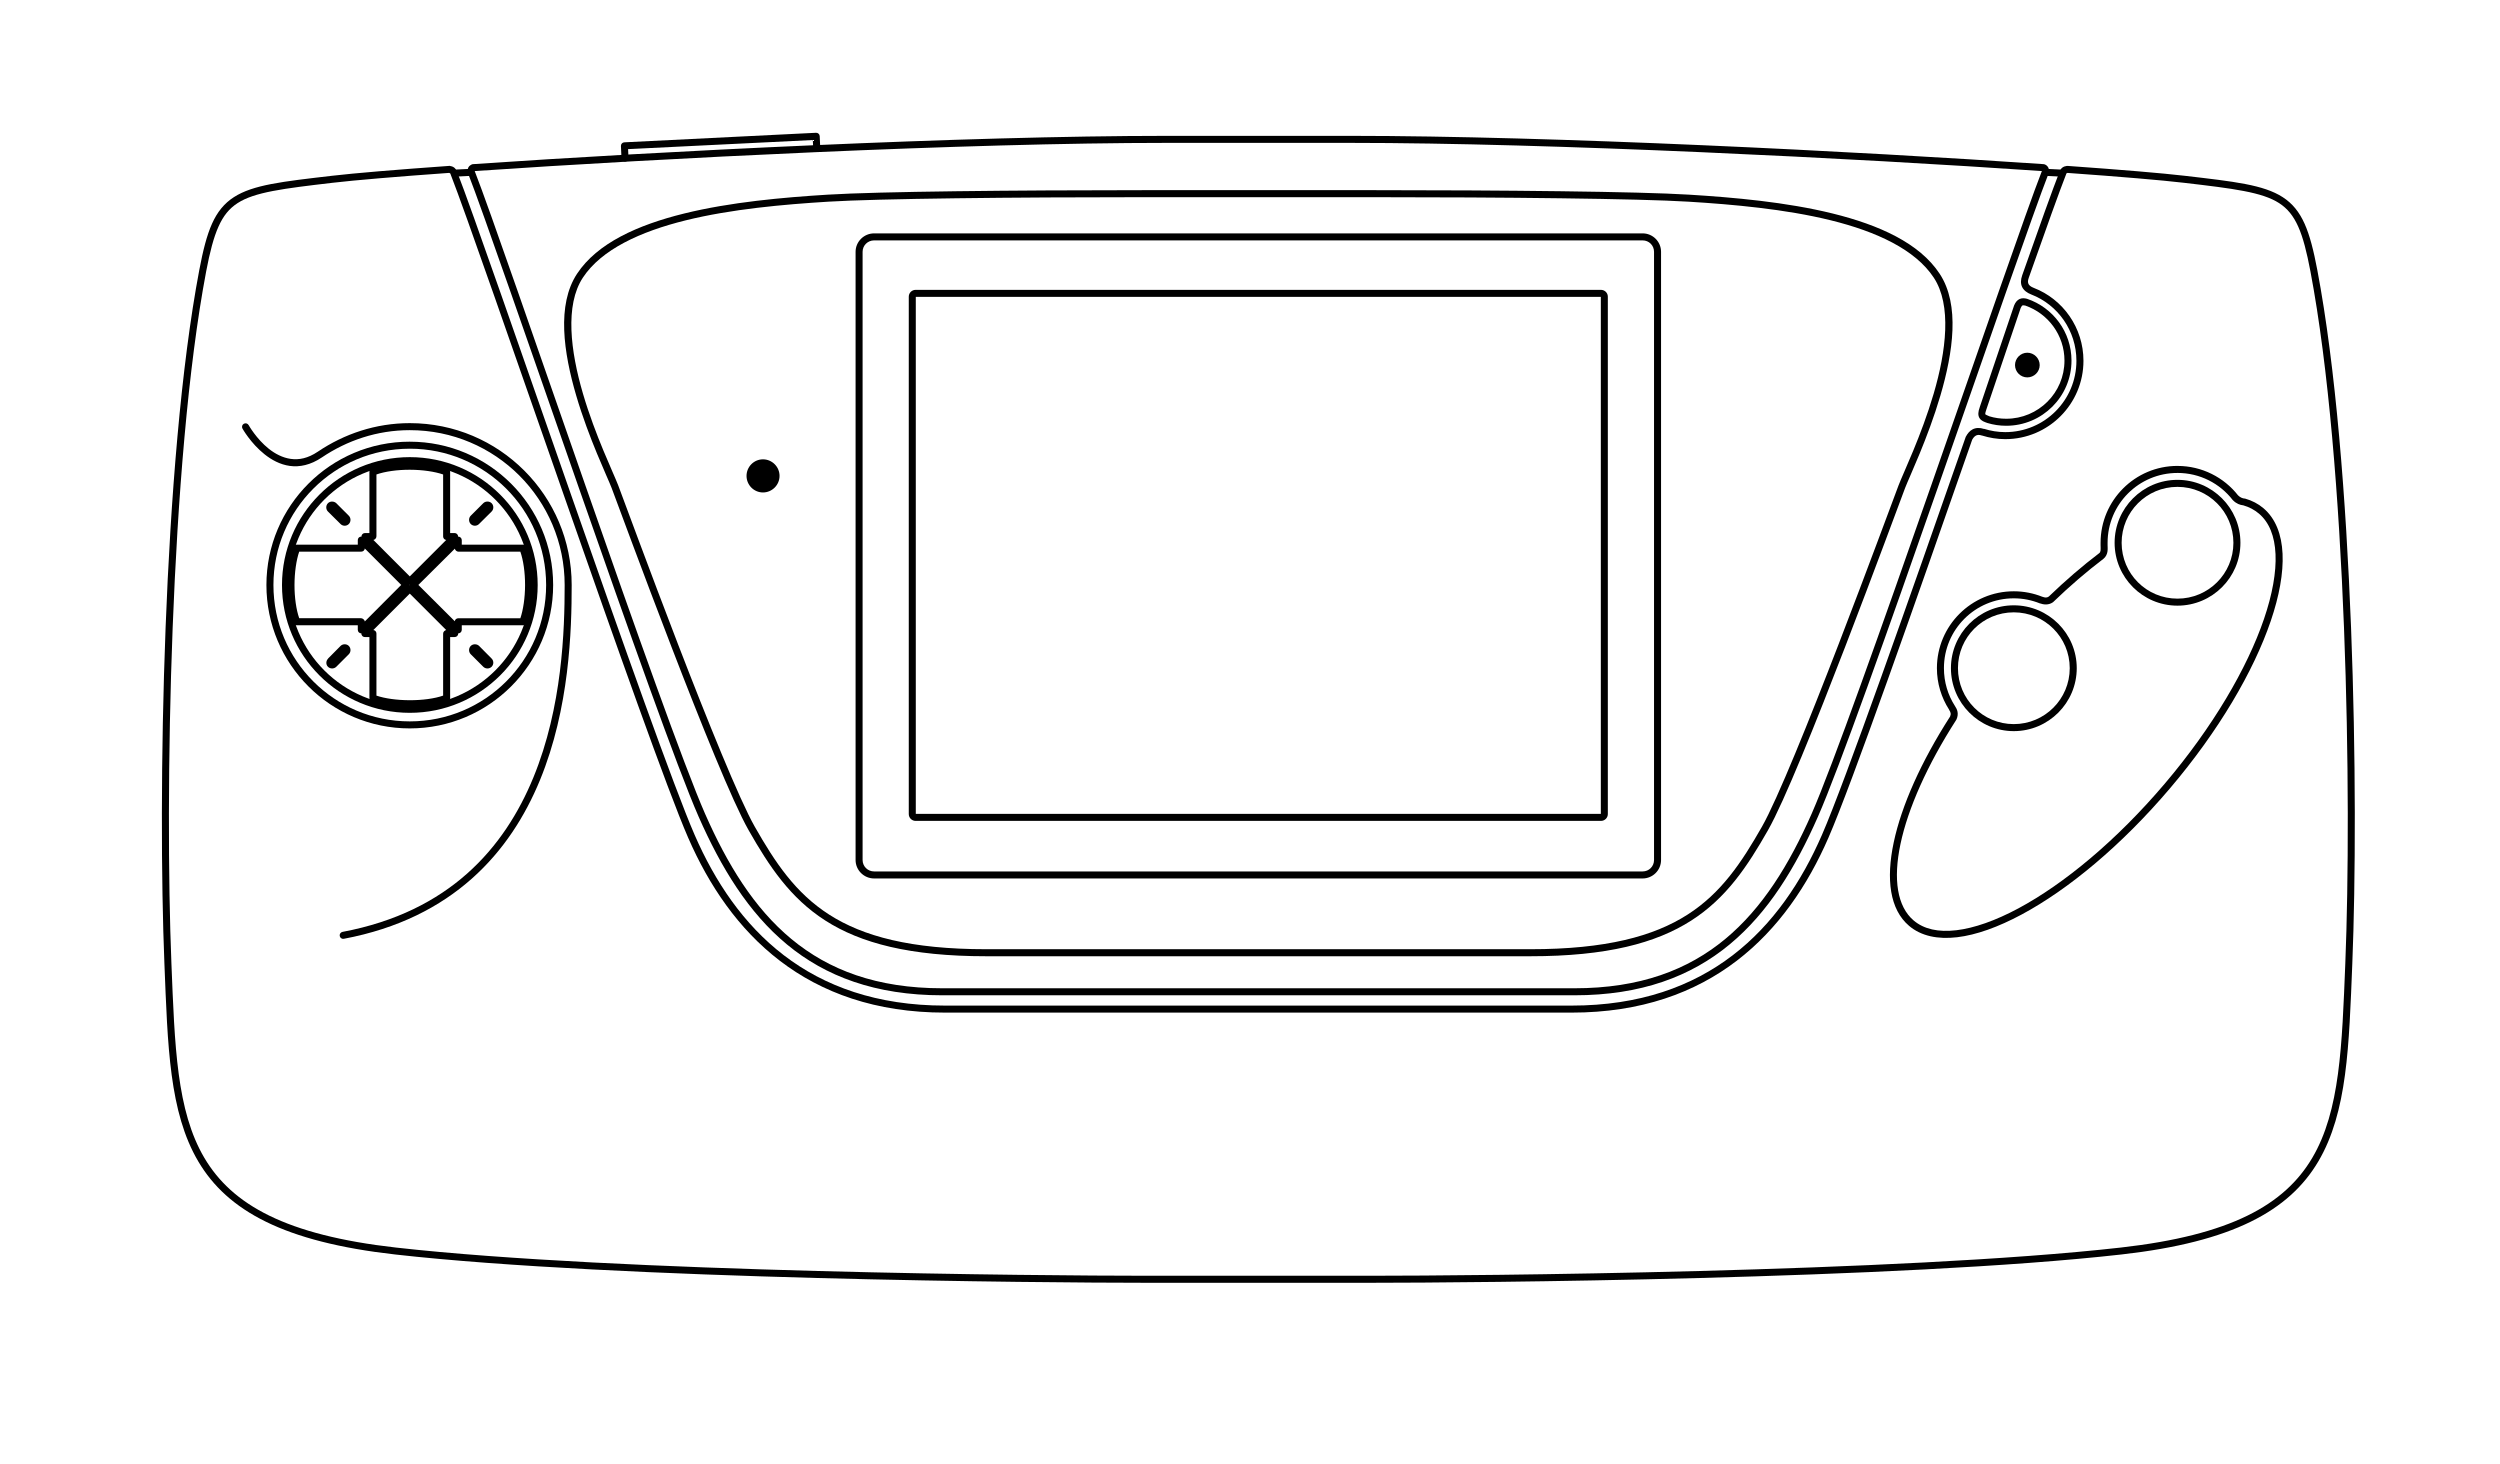
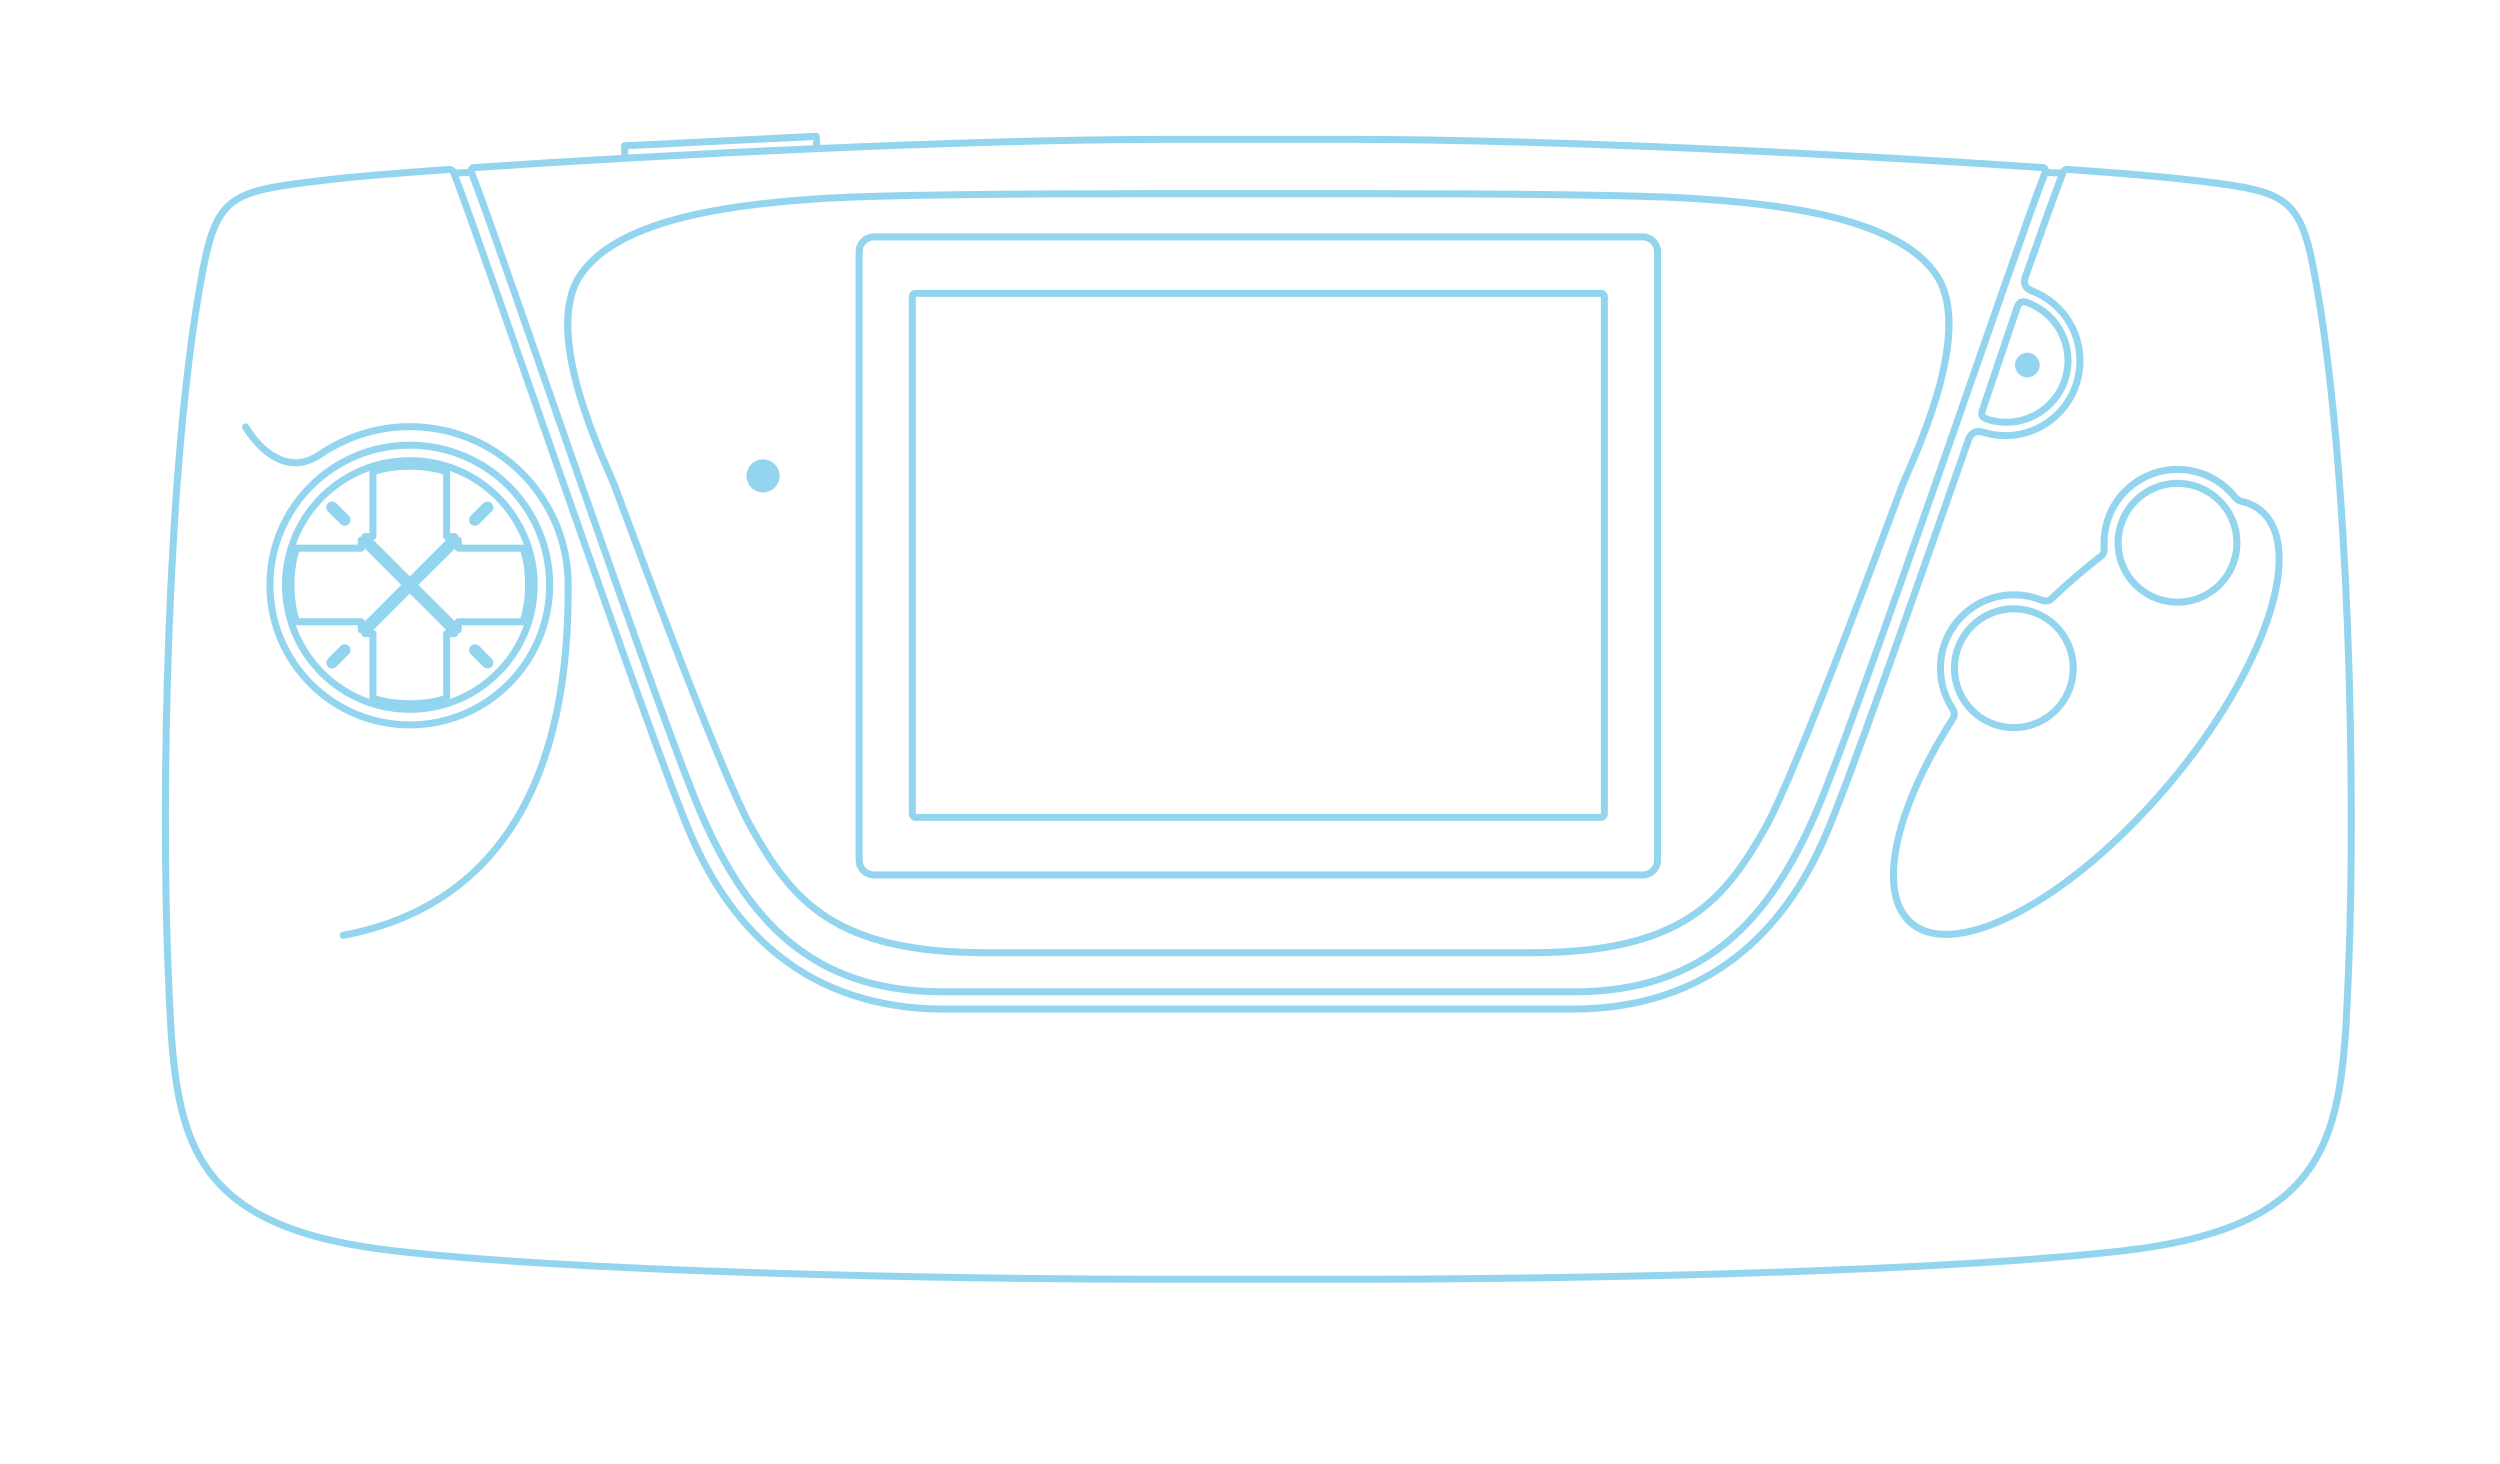
<svg xmlns="http://www.w3.org/2000/svg" version="1.2" baseProfile="tiny" id="Layer_3" x="0px" y="0px" width="598.189px" height="350.26px" viewBox="0 0 598.189 350.26" xml:space="preserve">
-   <path id="line3" fill="#000000" d="M112.46,40.406l-3.78,0.184c-0.464,0.021-0.823,0.414-0.802,0.878  c0.021,0.464,0.414,0.823,0.877,0.803c0.001,0,0.002,0,0.003,0l3.78-0.184c0.464-0.021,0.822-0.414,0.802-0.878  c-0.021-0.463-0.414-0.823-0.877-0.802C112.462,40.406,112.461,40.406,112.46,40.406z" />
-   <path id="path5" fill="#000000" d="M279.126,32.507c-48.083,0-121.473,3.714-165.961,6.771c-0.14,0.01-0.275,0.055-0.394,0.131  c0.162-0.104-0.02,0.007-0.131,0.079c-0.112,0.071-0.277,0.176-0.42,0.341c-0.285,0.329-0.464,1.002-0.236,1.601  c0,0.009,0,0.018,0,0.026c3.549,9.068,14.875,41.947,26.536,75.328c11.66,33.379,23.636,67.252,28.635,78.608  c5.396,12.256,11.903,22.935,21.128,30.577c9.225,7.644,21.17,12.179,37.166,12.179h53.148h44.986h53.148  c15.995,0,27.915-4.535,37.139-12.179c9.227-7.643,15.733-18.321,21.128-30.577c5.001-11.356,16.976-45.229,28.636-78.608  s23.013-66.259,26.562-75.328c0-0.009,0-0.018,0-0.026c0.228-0.599,0.022-1.272-0.263-1.601c-0.135-0.166-0.277-0.271-0.386-0.342  c-0.109-0.072-0.32-0.183-0.16-0.079c-0.119-0.076-0.254-0.121-0.395-0.131c-44.489-3.057-117.845-6.771-165.928-6.771  L279.126,32.507L279.126,32.507z M279.126,34.187h43.937c47.896,0,121.026,3.695,165.508,6.745  c-3.632,9.292-14.872,41.99-26.509,75.301c-11.657,33.377-23.676,67.343-28.581,78.479c-5.339,12.129-11.752,22.574-20.682,29.975  c-8.933,7.398-20.386,11.784-36.063,11.784h-53.148H278.6h-53.148c-15.679,0-27.158-4.386-36.089-11.784  c-8.937-7.4-15.319-17.848-20.661-29.976c-4.905-11.137-16.949-45.102-28.606-78.479c-11.641-33.309-22.88-66.005-26.511-75.299  C158.068,37.881,231.218,34.187,279.126,34.187L279.126,34.187z" />
-   <path id="line7" fill="#000000" d="M489.543,40.406c-0.465,0.021-0.823,0.414-0.804,0.877c0.021,0.464,0.414,0.823,0.878,0.803  c0.001,0,0.003,0,0.004,0l3.779,0.184c0.464,0.023,0.858-0.334,0.881-0.798c0.023-0.463-0.334-0.858-0.798-0.881  c-0.001,0-0.002,0-0.004,0l-3.753-0.184C489.665,40.4,489.603,40.4,489.543,40.406L489.543,40.406z" />
-   <path id="path9" fill="#000000" d="M274.481,45.499c-32.078,0-64.393,0.336-76.377,1.076c-10.753,0.664-23.318,1.775-34.41,4.515  c-11.091,2.739-20.775,7.078-25.616,14.409c-4.913,7.439-3.216,18.877-0.21,29.134c3.006,10.256,7.477,19.496,8.478,22.126  c1.046,2.745,7.33,19.888,14.304,37.979c6.975,18.091,14.59,37.081,18.478,43.911c4.92,8.645,9.941,16.231,18.373,21.627  s20.191,8.53,38.477,8.53h42.755h44.724h42.729c18.286,0,30.046-3.135,38.477-8.53c8.432-5.396,13.451-12.982,18.373-21.627  c3.888-6.831,11.502-25.82,18.477-43.911c6.976-18.091,13.284-35.233,14.331-37.979c1.002-2.629,5.444-11.87,8.451-22.126  c3.006-10.256,4.729-21.694-0.185-29.134c-4.821-7.333-14.504-11.671-25.592-14.411c-11.095-2.74-23.659-3.851-34.41-4.514  c-11.984-0.74-44.319-1.076-76.403-1.076h-53.202L274.481,45.499z M274.481,47.179h53.202c32.066,0,64.471,0.346,76.299,1.076  c10.716,0.661,23.186,1.768,34.094,4.461c10.909,2.694,20.184,6.983,24.618,13.7c4.364,6.608,2.957,17.655,0,27.742  c-2.957,10.087-7.307,19.058-8.424,21.996c-1.076,2.821-7.362,19.903-14.331,37.979c-6.968,18.075-14.658,37.196-18.346,43.675  c-4.887,8.583-9.736,15.876-17.821,21.048c-8.086,5.174-19.493,8.269-37.586,8.269h-42.729h-44.724h-42.755  c-18.093,0-29.474-3.095-37.559-8.269c-8.085-5.173-12.935-12.465-17.822-21.048c-3.687-6.479-11.403-25.6-18.372-43.675  c-6.963-18.074-13.22-35.158-14.295-37.979c-1.119-2.938-5.495-11.908-8.451-21.996c-2.957-10.086-4.364-21.133,0-27.742  c4.435-6.717,13.711-11.007,24.619-13.7c10.908-2.694,23.403-3.8,34.121-4.462c11.827-0.73,44.205-1.076,76.271-1.076  L274.481,47.179z" />
-   <path id="path11" fill="#000000" d="M209.155,55.84c-2.43,0-4.435,1.979-4.435,4.409v145.537c0,2.431,2.005,4.409,4.435,4.409  H393.04c2.431,0,4.409-1.979,4.409-4.409V60.249c0-2.43-1.979-4.409-4.409-4.409H209.155z M209.155,57.519H393.04  c1.523,0,2.729,1.208,2.729,2.73v145.537c0,1.522-1.206,2.729-2.729,2.729H209.155c-1.523,0-2.756-1.207-2.756-2.729V60.249  C206.399,58.727,207.631,57.519,209.155,57.519z" />
-   <path id="path13" fill="#000000" d="M219.074,69.356c-0.893,0-1.627,0.734-1.627,1.627v123.808c0,0.892,0.734,1.627,1.627,1.627  h164.013c0.894,0,1.627-0.735,1.627-1.627V70.984c0-0.894-0.733-1.627-1.627-1.627H219.074z M219.127,71.036h163.912v123.699  H219.127V71.036z" />
-   <path id="circle15" fill="#000000" d="M182.564,109.907c-2.173,0-3.937,1.789-3.937,3.963c0,2.174,1.763,3.963,3.937,3.963  c2.174,0,3.963-1.788,3.963-3.963C186.527,111.696,184.738,109.907,182.564,109.907z" />
-   <path id="circle17" fill="#000000" d="M98.051,105.682c-18.936,0-34.304,15.369-34.304,34.304c0,18.936,15.369,34.305,34.304,34.305  c18.935,0,34.304-15.369,34.304-34.305c0-18.931-15.37-34.3-34.305-34.3L98.051,105.682z M98.051,107.361  c18.027,0,32.625,14.597,32.625,32.624c0,18.028-14.597,32.625-32.625,32.625s-32.625-14.597-32.625-32.625  c-0.001-18.023,14.596-32.621,32.624-32.621L98.051,107.361z" />
-   <path id="circle19" fill="#000000" d="M98.051,109.382c-16.886,0-30.577,13.718-30.577,30.603c0,16.887,13.692,30.577,30.577,30.577  c16.886,0,30.604-13.691,30.604-30.577C128.654,123.1,114.937,109.382,98.051,109.382z M98.051,111.062  c15.978,0,28.924,12.946,28.924,28.924c0,15.979-12.946,28.897-28.924,28.897s-28.897-12.92-28.897-28.897  S82.074,111.062,98.051,111.062z" />
-   <path id="path21" fill="#000000" d="M98.077,110.721c-3.387-0.008-6.771,0.396-9.16,1.365c-0.32,0.129-0.528,0.442-0.525,0.787  v14.672h-1.076c-0.463,0.004-0.837,0.383-0.833,0.847c0.001,0.212,0.083,0.417,0.229,0.571l10.734,10.734  c0.323,0.333,0.854,0.342,1.188,0.02c0.006-0.007,0.013-0.013,0.02-0.02l10.734-10.734c0.319-0.337,0.305-0.868-0.033-1.187  c-0.154-0.146-0.358-0.229-0.571-0.23h-1.076v-14.672c0.003-0.345-0.205-0.657-0.525-0.786c-2.349-0.932-5.72-1.356-9.108-1.365  L98.077,110.721z M98.077,112.4c3.014,0.008,5.943,0.437,7.953,1.129v14.777v0.079c0.009,0.417,0.322,0.763,0.735,0.815  l-8.713,8.718l-8.714-8.718c0.17-0.031,0.326-0.114,0.446-0.236l0.052-0.053c0.157-0.162,0.243-0.38,0.237-0.605v-14.777  c2.033-0.716,4.99-1.138,8.004-1.13L98.077,112.4z" />
-   <path id="path23" fill="#000000" d="M86.267,128.409c-0.392,0.087-0.666,0.439-0.656,0.84v1.076H70.938  c-0.336,0.007-0.635,0.214-0.761,0.525c-0.933,2.349-1.383,5.72-1.391,9.108c-0.009,3.387,0.421,6.771,1.391,9.16  c0.133,0.301,0.431,0.496,0.761,0.499H85.61v1.103c0.003,0.464,0.382,0.837,0.847,0.833c0.225-0.002,0.44-0.094,0.597-0.256  l10.733-10.726c0.323-0.327,0.323-0.854,0-1.181l-10.734-10.734c-0.204-0.211-0.502-0.3-0.788-0.236L86.267,128.409z M87.29,131.244  l8.714,8.714l-8.714,8.74c-0.03-0.172-0.113-0.331-0.237-0.454l-0.078-0.059c-0.151-0.159-0.359-0.252-0.578-0.26H71.594  c-0.713-2.033-1.136-4.965-1.128-7.979c0.008-3.012,0.437-5.943,1.128-7.953h14.803h0.053c0.435,0.002,0.798-0.328,0.839-0.761  L87.29,131.244z" />
-   <path id="path25" fill="#000000" d="M97.867,140.016c-0.16,0.036-0.306,0.118-0.42,0.236l-10.734,10.734  c-0.333,0.323-0.342,0.854-0.02,1.188c0.163,0.169,0.389,0.261,0.624,0.256h1.076v14.646c0,0.353,0.22,0.667,0.551,0.787  c2.349,0.934,5.694,1.357,9.081,1.366c3.387,0.008,6.771-0.396,9.16-1.366c0.32-0.129,0.528-0.442,0.524-0.787V152.43h1.076  c0.464,0.012,0.85-0.354,0.862-0.817c0.006-0.236-0.087-0.463-0.257-0.627l-10.734-10.734  C98.452,140.041,98.153,139.952,97.867,140.016L97.867,140.016z M98.051,142.037l8.713,8.714c-0.16,0.036-0.306,0.118-0.42,0.236  l-0.079,0.05c-0.156,0.161-0.241,0.379-0.236,0.604v14.802c-2.033,0.715-4.989,1.11-8.004,1.103  c-3.014-0.008-5.943-0.41-7.953-1.103v-14.802v-0.053c0.003-0.426-0.313-0.787-0.735-0.84l8.714-8.714V142.037z" />
-   <path id="path27" fill="#000000" d="M109.546,128.409c-0.188,0.02-0.364,0.104-0.499,0.236l-10.734,10.733  c-0.324,0.327-0.324,0.854,0,1.181l10.734,10.734c0.323,0.333,0.854,0.342,1.188,0.02c0.162-0.156,0.254-0.371,0.256-0.597v-1.103  h14.672c0.335-0.007,0.635-0.213,0.761-0.525c0.933-2.349,1.382-5.694,1.391-9.081c0.008-3.388-0.421-6.772-1.391-9.16  c-0.126-0.312-0.426-0.518-0.761-0.525h-14.672v-1.076c0.003-0.464-0.37-0.843-0.833-0.847  C109.622,128.401,109.584,128.403,109.546,128.409L109.546,128.409z M108.838,131.27c0.029,0.157,0.101,0.303,0.21,0.42l0.079,0.079  c0.155,0.15,0.362,0.234,0.577,0.236h14.803c0.714,2.033,1.136,4.99,1.129,8.005c-0.008,3.003-0.441,5.917-1.129,7.926h-14.803  h-0.052c-0.417-0.005-0.775,0.297-0.84,0.708l-8.709-8.684l8.74-8.685L108.838,131.27z" />
-   <path id="path29" fill="#000000" d="M79.468,120.01c-0.361,0-0.727,0.123-0.997,0.394c-0.54,0.541-0.54,1.455,0,1.995l3.019,2.992  c0.542,0.54,1.427,0.54,1.968,0c0.541-0.541,0.541-1.455,0-1.994l-2.992-2.993c-0.271-0.26-0.637-0.386-0.998-0.386V120.01z" />
-   <path id="path31" fill="#000000" d="M82.487,154.16c-0.361,0-0.727,0.123-0.997,0.394l-2.992,3.018v0.026  c-0.524,0.542-0.561,1.408-0.026,1.942c0.541,0.543,1.453,0.54,1.995,0l2.992-2.992c0.541-0.541,0.542-1.453,0-1.995  C83.188,154.283,82.848,154.16,82.487,154.16L82.487,154.16z" />
-   <path id="path33" fill="#000000" d="M113.642,154.16c-0.361,0-0.728,0.124-0.998,0.394c-0.543,0.541-0.541,1.454,0,1.995  l2.992,2.992c0.541,0.542,1.454,0.543,1.995,0c0.545-0.541,0.54-1.429,0-1.969l-2.991-3.015c-0.271-0.271-0.637-0.394-0.998-0.394  L113.642,154.16z" />
-   <path id="path35" fill="#000000" d="M116.633,120.01c-0.361,0-0.727,0.122-0.998,0.394l-2.992,2.99  c-0.541,0.541-0.542,1.453,0,1.995c0.541,0.539,1.428,0.539,1.969,0l3.018-2.992c0.545-0.54,0.544-1.454,0-1.995  c-0.27-0.271-0.636-0.394-0.997-0.394L116.633,120.01z" />
-   <path id="path37" fill="#000000" d="M107.447,39.698c-12.747,0.911-22.584,1.73-28.004,2.362  c-11.929,1.392-18.883,2.148-23.491,5.119c-2.303,1.485-3.965,3.538-5.223,6.352c-1.257,2.813-2.156,6.395-3.044,11.076  c-8.778,46.281-9.938,126.563-8.346,165.978c0.795,19.674,1.139,35.518,8.11,47.323s20.524,19.261,47.085,22.257  c52.991,5.979,156.345,6.772,179.03,6.772h55.065c22.682,0,126.008-0.794,178.996-6.772c26.562-2.996,40.115-10.451,47.086-22.257  s7.341-27.648,8.137-47.323c1.593-39.422,0.405-119.7-8.373-165.978c-0.888-4.681-1.787-8.263-3.044-11.076  c-1.258-2.813-2.92-4.867-5.224-6.352c-4.606-2.97-11.535-3.726-23.465-5.119c-5.421-0.632-15.259-1.451-28.005-2.362  c-0.062-0.007-0.123-0.007-0.184,0c-0.388,0.052-0.777,0.168-1.103,0.42c-0.314,0.244-0.496,0.599-0.63,0.945  c-0.001,0.005-0.025-0.004-0.026,0s0.001,0.022,0,0.026c-1.605,4.104-4.82,13.078-8.949,24.829c-0.004,0.011,0.004,0.016,0,0.026  c-0.338,0.952-0.396,1.915,0,2.729c0.398,0.822,1.197,1.407,2.179,1.785c6.35,2.45,10.813,8.646,10.813,15.879  c0,9.427-7.604,17.06-17.033,17.06c-1.767,0-3.465-0.289-5.065-0.788v0.026c-1.051-0.348-2.015-0.288-2.757,0.105  c-0.741,0.393-1.214,1.038-1.548,1.653c-0.03,0.042-0.057,0.085-0.079,0.131c-13.499,38.692-28.876,82.539-34.409,95.251  c-9.726,22.344-27.233,40.841-59.921,40.841h-50.761h-48.372h-50.761c-32.687,0-50.194-18.497-59.92-40.841  c-4.855-11.155-17.304-46.313-29.396-80.891c-12.088-34.566-23.841-68.557-27.455-77.795c-0.002-0.007,0.002-0.02,0-0.026h-0.026  c-0.151-0.355-0.332-0.71-0.646-0.954c-0.323-0.251-0.716-0.368-1.102-0.42c-0.052-0.005-0.105-0.005-0.158,0L107.447,39.698z   M107.473,41.378c0.1,0.023,0.192,0.064,0.21,0.079c0.025,0.019,0.067,0.037,0.131,0.21c0,0.009,0,0.018,0,0.026  c3.548,9.066,15.334,43.158,27.428,77.742c12.093,34.583,24.471,69.648,29.422,81.022c9.888,22.716,28.144,41.837,61.469,41.837  h50.761h48.373h50.762c33.323,0,51.58-19.121,61.469-41.837c5.635-12.946,20.919-56.608,34.409-95.276  c0.007-0.013,0.02-0.014,0.026-0.026c0.234-0.422,0.519-0.748,0.84-0.918c0.331-0.176,0.724-0.265,1.443-0.026  c0.009,0,0.018,0,0.026,0c1.761,0.548,3.627,0.866,5.564,0.866c10.335,0,18.714-8.404,18.714-18.739  c0-7.928-4.9-14.757-11.891-17.454c-0.734-0.283-1.1-0.617-1.259-0.945s-0.195-0.757,0.052-1.444  c4.141-11.778,7.374-20.773,8.953-24.807c0-0.009,0-0.018,0-0.026c0.064-0.172,0.107-0.191,0.131-0.21  c0.017-0.012,0.107-0.058,0.185-0.079c12.683,0.907,22.505,1.739,27.847,2.362c11.928,1.392,18.73,2.243,22.783,4.855  c2.025,1.306,3.431,3.045,4.592,5.643c1.161,2.597,2.035,6.052,2.914,10.682c8.717,45.959,9.934,126.318,8.347,165.617  c-0.796,19.687-1.254,35.254-7.901,46.509c-6.646,11.255-19.508,18.501-45.825,21.469c-52.766,5.953-156.177,6.745-178.82,6.745  h-55.064c-22.643,0-126.05-0.792-178.82-6.745c-26.319-2.973-39.208-10.221-45.854-21.475c-6.646-11.256-7.079-26.818-7.874-46.505  c-1.587-39.298-0.397-119.659,8.32-165.617c0.878-4.631,1.779-8.085,2.939-10.683c1.161-2.598,2.567-4.337,4.593-5.643  c4.052-2.612,10.829-3.464,22.756-4.856c5.341-0.623,15.164-1.455,27.847-2.362L107.473,41.378z" />
-   <path id="path39" fill="#000000" d="M484.975,71.482c-0.519-0.129-1.114-0.201-1.707,0.052c-0.591,0.253-1.016,0.785-1.313,1.496  c-0.01,0.018-0.018,0.035-0.026,0.053l-8.24,24.382v0.026c-0.185,0.505-0.293,0.944-0.315,1.365  c-0.023,0.429,0.057,0.863,0.289,1.208c0.463,0.69,1.135,0.87,1.811,1.128c0.025,0.01,0.052,0.019,0.079,0.026  c1.427,0.432,2.921,0.657,4.487,0.657c8.605,0,15.618-6.984,15.618-15.59c0-6.86-4.438-12.692-10.604-14.777  C485.026,71.499,485.001,71.49,484.975,71.482L484.975,71.482z M483.924,73.083c0.08-0.034,0.29-0.054,0.631,0.026  c0.013,0.004,0.011-0.003,0.026,0c5.456,1.881,9.396,7.069,9.396,13.176c0,7.698-6.239,13.91-13.938,13.91  c-1.401,0-2.743-0.193-4.015-0.577c-0.606-0.24-0.949-0.439-0.972-0.473c-0.011-0.018-0.036-0.018-0.026-0.184  c0.009-0.166,0.079-0.465,0.236-0.892c0-0.009,0-0.018,0-0.026l8.241-24.357c0.011-0.024,0.017-0.004,0.026-0.026v-0.026  C483.708,73.245,483.847,73.116,483.924,73.083L483.924,73.083z" />
-   <path id="circle41" fill="#000000" d="M485.083,84.396c-1.62,0-2.939,1.346-2.939,2.966c0,1.621,1.319,2.939,2.939,2.939  s2.966-1.319,2.966-2.939C488.049,85.741,486.703,84.396,485.083,84.396z" />
-   <path id="circle43" fill="#000000" d="M481.849,144.837c-8.304,0-15.038,6.735-15.038,15.039c0,8.304,6.735,15.066,15.038,15.066  c8.304,0,15.066-6.762,15.066-15.066C496.915,151.573,490.153,144.837,481.849,144.837z M481.849,146.517  c7.396,0,13.388,5.963,13.388,13.359c0,7.396-5.99,13.386-13.388,13.386c-7.396,0-13.358-5.99-13.358-13.386  C468.49,152.48,474.454,146.517,481.849,146.517z" />
-   <path id="circle47" fill="#000000" d="M521.014,114.815c-8.304,0-15.04,6.761-15.04,15.065c0,8.304,6.736,15.039,15.04,15.039  c8.303,0,15.065-6.735,15.065-15.039C536.079,121.578,529.317,114.815,521.014,114.815L521.014,114.815z M521.014,116.495  c7.396,0,13.386,5.99,13.386,13.386c0,7.396-5.99,13.359-13.386,13.359c-7.396,0-13.359-5.963-13.359-13.359  C507.654,122.485,513.617,116.495,521.014,116.495z" />
-   <path id="path51" fill="#000000" d="M521.014,111.481c-10.152,0-18.399,8.247-18.399,18.399c0,0.189-0.006,0.363,0,0.551  c0.001,0.009,0,0.018,0,0.026c0.001,0.479,0.048,0.933,0,1.26c-0.049,0.333-0.128,0.489-0.341,0.656  c-3.986,3.023-8.026,6.496-12.048,10.367c-0.492,0.335-0.886,0.276-1.521,0.053c-0.008-0.004-0.019,0.003-0.026,0  c-2.112-0.845-4.415-1.313-6.824-1.313c-10.15,0-18.399,8.247-18.399,18.398c0,3.652,1.076,7.058,2.914,9.921  c0,0.009,0,0.017,0,0.026c0.215,0.331,0.326,0.586,0.368,0.814c0.037,0.206,0.03,0.424-0.105,0.734  c-0.015,0.034-0.008,0.042-0.026,0.079c-6.972,10.869-11.634,21.352-13.49,30.131c-1.861,8.8-0.944,16.026,3.675,19.947  c2.9,2.462,6.903,3.271,11.496,2.729c4.592-0.541,9.824-2.428,15.433-5.433c11.217-6.011,23.922-16.55,35.537-30.236  c11.616-13.686,19.961-27.928,24.068-39.973c2.054-6.022,3.047-11.496,2.835-16.116c-0.212-4.62-1.667-8.431-4.567-10.893  c-1.274-1.081-2.753-1.84-4.409-2.31c-0.061-0.012-0.123-0.018-0.185-0.017c-0.248-0.011-0.925-0.172-1.496-0.761  c-3.369-4.286-8.618-7.034-14.488-7.034L521.014,111.481z M521.014,113.162c5.375,0,10.141,2.522,13.202,6.457  c0.023,0.028,0.05,0.054,0.078,0.079c0.832,0.856,1.736,1.135,2.414,1.207c0.008,0.001,0.021-0.001,0.026,0  c1.44,0.411,2.703,1.082,3.78,1.995c2.461,2.089,3.765,5.371,3.963,9.685s-0.748,9.627-2.756,15.512  c-4.015,11.768-12.252,25.873-23.753,39.423c-11.501,13.55-24.078,23.969-35.039,29.842c-5.48,2.937-10.54,4.717-14.829,5.223  c-4.29,0.507-7.748-0.246-10.209-2.336c-3.919-3.326-4.949-9.815-3.149-18.319c1.798-8.504,6.392-18.865,13.307-29.632  c0.019-0.025,0.036-0.051,0.053-0.079c0.315-0.639,0.394-1.318,0.289-1.89c-0.106-0.571-0.368-1.013-0.63-1.417  c-1.67-2.602-2.625-5.704-2.625-9.029c0-9.245,7.476-16.719,16.718-16.719c2.201,0,4.298,0.435,6.222,1.207c0.008,0,0.017,0,0.025,0  c0.854,0.302,2.035,0.469,3.071-0.236c0.036-0.023,0.071-0.05,0.104-0.079c4.012-3.87,8.056-7.333,12.021-10.34  c0.606-0.475,0.885-1.172,0.971-1.758c0.087-0.586,0.026-1.119,0.026-1.522c0-0.009,0-0.018,0-0.026c-0.006-0.177,0-0.347,0-0.525  c0-9.245,7.475-16.719,16.719-16.719L521.014,113.162z" />
-   <path id="path53" fill="#000000" d="M98.051,101.246c-8.17,0-15.708,2.588-21.995,6.824c-2.41,1.624-4.535,2.004-6.483,1.732  s-3.746-1.219-5.249-2.415c-3.007-2.392-4.83-5.669-4.83-5.669c-0.229-0.407-0.746-0.551-1.153-0.322  c-0.407,0.229-0.551,0.746-0.322,1.153c0.001,0.003,0.003,0.006,0.005,0.009c0,0,1.95,3.496,5.276,6.142  c1.662,1.322,3.693,2.456,6.036,2.782s4.963-0.202,7.664-2.021c6.036-4.067,13.237-6.535,21.049-6.535  c20.48,0,37.06,16.581,37.06,37.06c0,10.772-0.557,29.182-7.48,46.036c-6.923,16.854-20.093,32.134-45.668,36.954  c-0.457,0.086-0.758,0.526-0.672,0.981c0.085,0.459,0.525,0.759,0.982,0.673c0.001,0,0.003-0.001,0.005-0.001  c26.111-4.921,39.854-20.757,46.929-37.978c7.075-17.223,7.585-35.838,7.585-46.667C136.79,118.6,119.437,101.246,98.051,101.246  L98.051,101.246z" />
-   <path id="polyline55" fill="#000000" d="M195.238,31.772l-45.85,2.283c-0.463,0.014-0.829,0.401-0.814,0.865  c0,0.009,0,0.019,0.001,0.027l0.134,2.914c0.021,0.464,0.414,0.823,0.877,0.802c0.464-0.021,0.824-0.414,0.803-0.878  c0-0.001,0-0.002,0-0.003l-0.105-2.1l44.199-2.178l0.105,2.073c0.021,0.464,0.414,0.823,0.877,0.802  c0.464-0.021,0.823-0.414,0.802-0.877c0-0.001,0-0.002,0-0.003l-0.131-2.939c-0.028-0.463-0.426-0.816-0.889-0.787c0,0,0,0,0,0  H195.238z" />
+   <path id="line3" fill="#93D4EF" d="M112.46,40.406l-3.78,0.184c-0.464,0.021-0.823,0.414-0.802,0.878  c0.021,0.464,0.414,0.823,0.877,0.803c0.001,0,0.002,0,0.003,0l3.78-0.184c0.464-0.021,0.822-0.414,0.802-0.878  c-0.021-0.463-0.414-0.823-0.877-0.802C112.462,40.406,112.461,40.406,112.46,40.406z" />
+   <path id="path5" fill="#93D4EF" d="M279.126,32.507c-48.083,0-121.473,3.714-165.961,6.771c-0.14,0.01-0.275,0.055-0.394,0.131  c0.162-0.104-0.02,0.007-0.131,0.079c-0.112,0.071-0.277,0.176-0.42,0.341c-0.285,0.329-0.464,1.002-0.236,1.601  c0,0.009,0,0.018,0,0.026c3.549,9.068,14.875,41.947,26.536,75.328c11.66,33.379,23.636,67.252,28.635,78.608  c5.396,12.256,11.903,22.935,21.128,30.577c9.225,7.644,21.17,12.179,37.166,12.179h53.148h44.986h53.148  c15.995,0,27.915-4.535,37.139-12.179c9.227-7.643,15.733-18.321,21.128-30.577c5.001-11.356,16.976-45.229,28.636-78.608  s23.013-66.259,26.562-75.328c0-0.009,0-0.018,0-0.026c0.228-0.599,0.022-1.272-0.263-1.601c-0.135-0.166-0.277-0.271-0.386-0.342  c-0.109-0.072-0.32-0.183-0.16-0.079c-0.119-0.076-0.254-0.121-0.395-0.131c-44.489-3.057-117.845-6.771-165.928-6.771  L279.126,32.507L279.126,32.507z M279.126,34.187h43.937c47.896,0,121.026,3.695,165.508,6.745  c-3.632,9.292-14.872,41.99-26.509,75.301c-11.657,33.377-23.676,67.343-28.581,78.479c-5.339,12.129-11.752,22.574-20.682,29.975  c-8.933,7.398-20.386,11.784-36.063,11.784h-53.148H278.6h-53.148c-15.679,0-27.158-4.386-36.089-11.784  c-8.937-7.4-15.319-17.848-20.661-29.976c-4.905-11.137-16.949-45.102-28.606-78.479c-11.641-33.309-22.88-66.005-26.511-75.299  C158.068,37.881,231.218,34.187,279.126,34.187L279.126,34.187z" />
+   <path id="line7" fill="#93D4EF" d="M489.543,40.406c-0.465,0.021-0.823,0.414-0.804,0.877c0.021,0.464,0.414,0.823,0.878,0.803  c0.001,0,0.003,0,0.004,0l3.779,0.184c0.464,0.023,0.858-0.334,0.881-0.798c0.023-0.463-0.334-0.858-0.798-0.881  c-0.001,0-0.002,0-0.004,0l-3.753-0.184C489.665,40.4,489.603,40.4,489.543,40.406L489.543,40.406z" />
+   <path id="path9" fill="#93D4EF" d="M274.481,45.499c-32.078,0-64.393,0.336-76.377,1.076c-10.753,0.664-23.318,1.775-34.41,4.515  c-11.091,2.739-20.775,7.078-25.616,14.409c-4.913,7.439-3.216,18.877-0.21,29.134c3.006,10.256,7.477,19.496,8.478,22.126  c1.046,2.745,7.33,19.888,14.304,37.979c6.975,18.091,14.59,37.081,18.478,43.911c4.92,8.645,9.941,16.231,18.373,21.627  s20.191,8.53,38.477,8.53h42.755h44.724h42.729c18.286,0,30.046-3.135,38.477-8.53c8.432-5.396,13.451-12.982,18.373-21.627  c3.888-6.831,11.502-25.82,18.477-43.911c6.976-18.091,13.284-35.233,14.331-37.979c1.002-2.629,5.444-11.87,8.451-22.126  c3.006-10.256,4.729-21.694-0.185-29.134c-4.821-7.333-14.504-11.671-25.592-14.411c-11.095-2.74-23.659-3.851-34.41-4.514  c-11.984-0.74-44.319-1.076-76.403-1.076h-53.202L274.481,45.499z M274.481,47.179h53.202c32.066,0,64.471,0.346,76.299,1.076  c10.716,0.661,23.186,1.768,34.094,4.461c10.909,2.694,20.184,6.983,24.618,13.7c4.364,6.608,2.957,17.655,0,27.742  c-2.957,10.087-7.307,19.058-8.424,21.996c-1.076,2.821-7.362,19.903-14.331,37.979c-6.968,18.075-14.658,37.196-18.346,43.675  c-4.887,8.583-9.736,15.876-17.821,21.048c-8.086,5.174-19.493,8.269-37.586,8.269h-42.729h-44.724h-42.755  c-18.093,0-29.474-3.095-37.559-8.269c-8.085-5.173-12.935-12.465-17.822-21.048c-3.687-6.479-11.403-25.6-18.372-43.675  c-6.963-18.074-13.22-35.158-14.295-37.979c-1.119-2.938-5.495-11.908-8.451-21.996c-2.957-10.086-4.364-21.133,0-27.742  c4.435-6.717,13.711-11.007,24.619-13.7c10.908-2.694,23.403-3.8,34.121-4.462c11.827-0.73,44.205-1.076,76.271-1.076  L274.481,47.179z" />
+   <path id="path11" fill="#93D4EF" d="M209.155,55.84c-2.43,0-4.435,1.979-4.435,4.409v145.537c0,2.431,2.005,4.409,4.435,4.409  H393.04c2.431,0,4.409-1.979,4.409-4.409V60.249c0-2.43-1.979-4.409-4.409-4.409H209.155z M209.155,57.519H393.04  c1.523,0,2.729,1.208,2.729,2.73v145.537c0,1.522-1.206,2.729-2.729,2.729H209.155c-1.523,0-2.756-1.207-2.756-2.729V60.249  C206.399,58.727,207.631,57.519,209.155,57.519z" />
+   <path id="path13" fill="#93D4EF" d="M219.074,69.356c-0.893,0-1.627,0.734-1.627,1.627v123.808c0,0.892,0.734,1.627,1.627,1.627  h164.013c0.894,0,1.627-0.735,1.627-1.627V70.984c0-0.894-0.733-1.627-1.627-1.627H219.074z M219.127,71.036h163.912v123.699  H219.127V71.036z" />
+   <path id="circle15" fill="#93D4EF" d="M182.564,109.907c-2.173,0-3.937,1.789-3.937,3.963c0,2.174,1.763,3.963,3.937,3.963  c2.174,0,3.963-1.788,3.963-3.963C186.527,111.696,184.738,109.907,182.564,109.907z" />
+   <path id="circle17" fill="#93D4EF" d="M98.051,105.682c-18.936,0-34.304,15.369-34.304,34.304c0,18.936,15.369,34.305,34.304,34.305  c18.935,0,34.304-15.369,34.304-34.305c0-18.931-15.37-34.3-34.305-34.3L98.051,105.682z M98.051,107.361  c18.027,0,32.625,14.597,32.625,32.624c0,18.028-14.597,32.625-32.625,32.625s-32.625-14.597-32.625-32.625  c-0.001-18.023,14.596-32.621,32.624-32.621L98.051,107.361z" />
+   <path id="circle19" fill="#93D4EF" d="M98.051,109.382c-16.886,0-30.577,13.718-30.577,30.603c0,16.887,13.692,30.577,30.577,30.577  c16.886,0,30.604-13.691,30.604-30.577C128.654,123.1,114.937,109.382,98.051,109.382z M98.051,111.062  c15.978,0,28.924,12.946,28.924,28.924c0,15.979-12.946,28.897-28.924,28.897s-28.897-12.92-28.897-28.897  S82.074,111.062,98.051,111.062z" />
+   <path id="path21" fill="#93D4EF" d="M98.077,110.721c-3.387-0.008-6.771,0.396-9.16,1.365c-0.32,0.129-0.528,0.442-0.525,0.787  v14.672h-1.076c-0.463,0.004-0.837,0.383-0.833,0.847c0.001,0.212,0.083,0.417,0.229,0.571l10.734,10.734  c0.323,0.333,0.854,0.342,1.188,0.02c0.006-0.007,0.013-0.013,0.02-0.02l10.734-10.734c0.319-0.337,0.305-0.868-0.033-1.187  c-0.154-0.146-0.358-0.229-0.571-0.23h-1.076v-14.672c0.003-0.345-0.205-0.657-0.525-0.786c-2.349-0.932-5.72-1.356-9.108-1.365  L98.077,110.721z M98.077,112.4c3.014,0.008,5.943,0.437,7.953,1.129v14.777v0.079c0.009,0.417,0.322,0.763,0.735,0.815  l-8.713,8.718l-8.714-8.718c0.17-0.031,0.326-0.114,0.446-0.236l0.052-0.053c0.157-0.162,0.243-0.38,0.237-0.605v-14.777  c2.033-0.716,4.99-1.138,8.004-1.13L98.077,112.4z" />
+   <path id="path23" fill="#93D4EF" d="M86.267,128.409c-0.392,0.087-0.666,0.439-0.656,0.84v1.076H70.938  c-0.336,0.007-0.635,0.214-0.761,0.525c-0.933,2.349-1.383,5.72-1.391,9.108c-0.009,3.387,0.421,6.771,1.391,9.16  c0.133,0.301,0.431,0.496,0.761,0.499H85.61v1.103c0.003,0.464,0.382,0.837,0.847,0.833c0.225-0.002,0.44-0.094,0.597-0.256  l10.733-10.726c0.323-0.327,0.323-0.854,0-1.181l-10.734-10.734c-0.204-0.211-0.502-0.3-0.788-0.236L86.267,128.409z M87.29,131.244  l8.714,8.714l-8.714,8.74c-0.03-0.172-0.113-0.331-0.237-0.454l-0.078-0.059c-0.151-0.159-0.359-0.252-0.578-0.26H71.594  c-0.713-2.033-1.136-4.965-1.128-7.979c0.008-3.012,0.437-5.943,1.128-7.953h14.803h0.053c0.435,0.002,0.798-0.328,0.839-0.761  L87.29,131.244z" />
+   <path id="path25" fill="#93D4EF" d="M97.867,140.016c-0.16,0.036-0.306,0.118-0.42,0.236l-10.734,10.734  c-0.333,0.323-0.342,0.854-0.02,1.188c0.163,0.169,0.389,0.261,0.624,0.256h1.076v14.646c0,0.353,0.22,0.667,0.551,0.787  c2.349,0.934,5.694,1.357,9.081,1.366c3.387,0.008,6.771-0.396,9.16-1.366c0.32-0.129,0.528-0.442,0.524-0.787V152.43h1.076  c0.464,0.012,0.85-0.354,0.862-0.817c0.006-0.236-0.087-0.463-0.257-0.627l-10.734-10.734  C98.452,140.041,98.153,139.952,97.867,140.016L97.867,140.016z M98.051,142.037l8.713,8.714c-0.16,0.036-0.306,0.118-0.42,0.236  l-0.079,0.05c-0.156,0.161-0.241,0.379-0.236,0.604v14.802c-2.033,0.715-4.989,1.11-8.004,1.103  c-3.014-0.008-5.943-0.41-7.953-1.103v-14.802v-0.053c0.003-0.426-0.313-0.787-0.735-0.84l8.714-8.714V142.037z" />
+   <path id="path27" fill="#93D4EF" d="M109.546,128.409c-0.188,0.02-0.364,0.104-0.499,0.236l-10.734,10.733  c-0.324,0.327-0.324,0.854,0,1.181l10.734,10.734c0.323,0.333,0.854,0.342,1.188,0.02c0.162-0.156,0.254-0.371,0.256-0.597v-1.103  h14.672c0.335-0.007,0.635-0.213,0.761-0.525c0.933-2.349,1.382-5.694,1.391-9.081c0.008-3.388-0.421-6.772-1.391-9.16  c-0.126-0.312-0.426-0.518-0.761-0.525h-14.672v-1.076c0.003-0.464-0.37-0.843-0.833-0.847  C109.622,128.401,109.584,128.403,109.546,128.409L109.546,128.409z M108.838,131.27c0.029,0.157,0.101,0.303,0.21,0.42l0.079,0.079  c0.155,0.15,0.362,0.234,0.577,0.236h14.803c0.714,2.033,1.136,4.99,1.129,8.005c-0.008,3.003-0.441,5.917-1.129,7.926h-14.803  h-0.052c-0.417-0.005-0.775,0.297-0.84,0.708l-8.709-8.684l8.74-8.685L108.838,131.27z" />
+   <path id="path29" fill="#93D4EF" d="M79.468,120.01c-0.361,0-0.727,0.123-0.997,0.394c-0.54,0.541-0.54,1.455,0,1.995l3.019,2.992  c0.542,0.54,1.427,0.54,1.968,0c0.541-0.541,0.541-1.455,0-1.994l-2.992-2.993c-0.271-0.26-0.637-0.386-0.998-0.386V120.01z" />
+   <path id="path31" fill="#93D4EF" d="M82.487,154.16c-0.361,0-0.727,0.123-0.997,0.394l-2.992,3.018v0.026  c-0.524,0.542-0.561,1.408-0.026,1.942c0.541,0.543,1.453,0.54,1.995,0l2.992-2.992c0.541-0.541,0.542-1.453,0-1.995  C83.188,154.283,82.848,154.16,82.487,154.16L82.487,154.16z" />
+   <path id="path33" fill="#93D4EF" d="M113.642,154.16c-0.361,0-0.728,0.124-0.998,0.394c-0.543,0.541-0.541,1.454,0,1.995  l2.992,2.992c0.541,0.542,1.454,0.543,1.995,0c0.545-0.541,0.54-1.429,0-1.969l-2.991-3.015c-0.271-0.271-0.637-0.394-0.998-0.394  L113.642,154.16z" />
+   <path id="path35" fill="#93D4EF" d="M116.633,120.01c-0.361,0-0.727,0.122-0.998,0.394l-2.992,2.99  c-0.541,0.541-0.542,1.453,0,1.995c0.541,0.539,1.428,0.539,1.969,0l3.018-2.992c0.545-0.54,0.544-1.454,0-1.995  c-0.27-0.271-0.636-0.394-0.997-0.394L116.633,120.01z" />
+   <path id="path37" fill="#93D4EF" d="M107.447,39.698c-12.747,0.911-22.584,1.73-28.004,2.362  c-11.929,1.392-18.883,2.148-23.491,5.119c-2.303,1.485-3.965,3.538-5.223,6.352c-1.257,2.813-2.156,6.395-3.044,11.076  c-8.778,46.281-9.938,126.563-8.346,165.978c0.795,19.674,1.139,35.518,8.11,47.323s20.524,19.261,47.085,22.257  c52.991,5.979,156.345,6.772,179.03,6.772h55.065c22.682,0,126.008-0.794,178.996-6.772c26.562-2.996,40.115-10.451,47.086-22.257  s7.341-27.648,8.137-47.323c1.593-39.422,0.405-119.7-8.373-165.978c-0.888-4.681-1.787-8.263-3.044-11.076  c-1.258-2.813-2.92-4.867-5.224-6.352c-4.606-2.97-11.535-3.726-23.465-5.119c-5.421-0.632-15.259-1.451-28.005-2.362  c-0.062-0.007-0.123-0.007-0.184,0c-0.388,0.052-0.777,0.168-1.103,0.42c-0.314,0.244-0.496,0.599-0.63,0.945  c-0.001,0.005-0.025-0.004-0.026,0s0.001,0.022,0,0.026c-1.605,4.104-4.82,13.078-8.949,24.829c-0.004,0.011,0.004,0.016,0,0.026  c-0.338,0.952-0.396,1.915,0,2.729c0.398,0.822,1.197,1.407,2.179,1.785c6.35,2.45,10.813,8.646,10.813,15.879  c0,9.427-7.604,17.06-17.033,17.06c-1.767,0-3.465-0.289-5.065-0.788v0.026c-1.051-0.348-2.015-0.288-2.757,0.105  c-0.741,0.393-1.214,1.038-1.548,1.653c-0.03,0.042-0.057,0.085-0.079,0.131c-13.499,38.692-28.876,82.539-34.409,95.251  c-9.726,22.344-27.233,40.841-59.921,40.841h-50.761h-48.372h-50.761c-32.687,0-50.194-18.497-59.92-40.841  c-4.855-11.155-17.304-46.313-29.396-80.891c-12.088-34.566-23.841-68.557-27.455-77.795c-0.002-0.007,0.002-0.02,0-0.026h-0.026  c-0.151-0.355-0.332-0.71-0.646-0.954c-0.323-0.251-0.716-0.368-1.102-0.42c-0.052-0.005-0.105-0.005-0.158,0L107.447,39.698z   M107.473,41.378c0.1,0.023,0.192,0.064,0.21,0.079c0.025,0.019,0.067,0.037,0.131,0.21c0,0.009,0,0.018,0,0.026  c3.548,9.066,15.334,43.158,27.428,77.742c12.093,34.583,24.471,69.648,29.422,81.022c9.888,22.716,28.144,41.837,61.469,41.837  h50.761h48.373h50.762c33.323,0,51.58-19.121,61.469-41.837c5.635-12.946,20.919-56.608,34.409-95.276  c0.007-0.013,0.02-0.014,0.026-0.026c0.234-0.422,0.519-0.748,0.84-0.918c0.331-0.176,0.724-0.265,1.443-0.026  c0.009,0,0.018,0,0.026,0c1.761,0.548,3.627,0.866,5.564,0.866c10.335,0,18.714-8.404,18.714-18.739  c0-7.928-4.9-14.757-11.891-17.454c-0.734-0.283-1.1-0.617-1.259-0.945s-0.195-0.757,0.052-1.444  c4.141-11.778,7.374-20.773,8.953-24.807c0-0.009,0-0.018,0-0.026c0.064-0.172,0.107-0.191,0.131-0.21  c0.017-0.012,0.107-0.058,0.185-0.079c12.683,0.907,22.505,1.739,27.847,2.362c11.928,1.392,18.73,2.243,22.783,4.855  c2.025,1.306,3.431,3.045,4.592,5.643c1.161,2.597,2.035,6.052,2.914,10.682c8.717,45.959,9.934,126.318,8.347,165.617  c-0.796,19.687-1.254,35.254-7.901,46.509c-6.646,11.255-19.508,18.501-45.825,21.469c-52.766,5.953-156.177,6.745-178.82,6.745  h-55.064c-22.643,0-126.05-0.792-178.82-6.745c-26.319-2.973-39.208-10.221-45.854-21.475c-6.646-11.256-7.079-26.818-7.874-46.505  c-1.587-39.298-0.397-119.659,8.32-165.617c0.878-4.631,1.779-8.085,2.939-10.683c1.161-2.598,2.567-4.337,4.593-5.643  c4.052-2.612,10.829-3.464,22.756-4.856c5.341-0.623,15.164-1.455,27.847-2.362L107.473,41.378z" />
+   <path id="path39" fill="#93D4EF" d="M484.975,71.482c-0.519-0.129-1.114-0.201-1.707,0.052c-0.591,0.253-1.016,0.785-1.313,1.496  c-0.01,0.018-0.018,0.035-0.026,0.053l-8.24,24.382v0.026c-0.185,0.505-0.293,0.944-0.315,1.365  c-0.023,0.429,0.057,0.863,0.289,1.208c0.463,0.69,1.135,0.87,1.811,1.128c0.025,0.01,0.052,0.019,0.079,0.026  c1.427,0.432,2.921,0.657,4.487,0.657c8.605,0,15.618-6.984,15.618-15.59c0-6.86-4.438-12.692-10.604-14.777  C485.026,71.499,485.001,71.49,484.975,71.482L484.975,71.482z M483.924,73.083c0.08-0.034,0.29-0.054,0.631,0.026  c0.013,0.004,0.011-0.003,0.026,0c5.456,1.881,9.396,7.069,9.396,13.176c0,7.698-6.239,13.91-13.938,13.91  c-1.401,0-2.743-0.193-4.015-0.577c-0.606-0.24-0.949-0.439-0.972-0.473c-0.011-0.018-0.036-0.018-0.026-0.184  c0.009-0.166,0.079-0.465,0.236-0.892c0-0.009,0-0.018,0-0.026l8.241-24.357c0.011-0.024,0.017-0.004,0.026-0.026v-0.026  C483.708,73.245,483.847,73.116,483.924,73.083L483.924,73.083z" />
+   <path id="circle41" fill="#93D4EF" d="M485.083,84.396c-1.62,0-2.939,1.346-2.939,2.966c0,1.621,1.319,2.939,2.939,2.939  s2.966-1.319,2.966-2.939C488.049,85.741,486.703,84.396,485.083,84.396z" />
+   <path id="circle43" fill="#93D4EF" d="M481.849,144.837c-8.304,0-15.038,6.735-15.038,15.039c0,8.304,6.735,15.066,15.038,15.066  c8.304,0,15.066-6.762,15.066-15.066C496.915,151.573,490.153,144.837,481.849,144.837z M481.849,146.517  c7.396,0,13.388,5.963,13.388,13.359c0,7.396-5.99,13.386-13.388,13.386c-7.396,0-13.358-5.99-13.358-13.386  C468.49,152.48,474.454,146.517,481.849,146.517z" />
+   <path id="circle47" fill="#93D4EF" d="M521.014,114.815c-8.304,0-15.04,6.761-15.04,15.065c0,8.304,6.736,15.039,15.04,15.039  c8.303,0,15.065-6.735,15.065-15.039C536.079,121.578,529.317,114.815,521.014,114.815L521.014,114.815z M521.014,116.495  c7.396,0,13.386,5.99,13.386,13.386c0,7.396-5.99,13.359-13.386,13.359c-7.396,0-13.359-5.963-13.359-13.359  C507.654,122.485,513.617,116.495,521.014,116.495z" />
+   <path id="path51" fill="#93D4EF" d="M521.014,111.481c-10.152,0-18.399,8.247-18.399,18.399c0,0.189-0.006,0.363,0,0.551  c0.001,0.009,0,0.018,0,0.026c0.001,0.479,0.048,0.933,0,1.26c-0.049,0.333-0.128,0.489-0.341,0.656  c-3.986,3.023-8.026,6.496-12.048,10.367c-0.492,0.335-0.886,0.276-1.521,0.053c-0.008-0.004-0.019,0.003-0.026,0  c-2.112-0.845-4.415-1.313-6.824-1.313c-10.15,0-18.399,8.247-18.399,18.398c0,3.652,1.076,7.058,2.914,9.921  c0,0.009,0,0.017,0,0.026c0.215,0.331,0.326,0.586,0.368,0.814c0.037,0.206,0.03,0.424-0.105,0.734  c-0.015,0.034-0.008,0.042-0.026,0.079c-6.972,10.869-11.634,21.352-13.49,30.131c-1.861,8.8-0.944,16.026,3.675,19.947  c2.9,2.462,6.903,3.271,11.496,2.729c4.592-0.541,9.824-2.428,15.433-5.433c11.217-6.011,23.922-16.55,35.537-30.236  c11.616-13.686,19.961-27.928,24.068-39.973c2.054-6.022,3.047-11.496,2.835-16.116c-0.212-4.62-1.667-8.431-4.567-10.893  c-1.274-1.081-2.753-1.84-4.409-2.31c-0.061-0.012-0.123-0.018-0.185-0.017c-0.248-0.011-0.925-0.172-1.496-0.761  c-3.369-4.286-8.618-7.034-14.488-7.034L521.014,111.481z M521.014,113.162c5.375,0,10.141,2.522,13.202,6.457  c0.023,0.028,0.05,0.054,0.078,0.079c0.832,0.856,1.736,1.135,2.414,1.207c0.008,0.001,0.021-0.001,0.026,0  c1.44,0.411,2.703,1.082,3.78,1.995c2.461,2.089,3.765,5.371,3.963,9.685s-0.748,9.627-2.756,15.512  c-4.015,11.768-12.252,25.873-23.753,39.423c-11.501,13.55-24.078,23.969-35.039,29.842c-5.48,2.937-10.54,4.717-14.829,5.223  c-4.29,0.507-7.748-0.246-10.209-2.336c-3.919-3.326-4.949-9.815-3.149-18.319c1.798-8.504,6.392-18.865,13.307-29.632  c0.019-0.025,0.036-0.051,0.053-0.079c0.315-0.639,0.394-1.318,0.289-1.89c-0.106-0.571-0.368-1.013-0.63-1.417  c-1.67-2.602-2.625-5.704-2.625-9.029c0-9.245,7.476-16.719,16.718-16.719c2.201,0,4.298,0.435,6.222,1.207c0.008,0,0.017,0,0.025,0  c0.854,0.302,2.035,0.469,3.071-0.236c0.036-0.023,0.071-0.05,0.104-0.079c4.012-3.87,8.056-7.333,12.021-10.34  c0.606-0.475,0.885-1.172,0.971-1.758c0.087-0.586,0.026-1.119,0.026-1.522c0-0.009,0-0.018,0-0.026c-0.006-0.177,0-0.347,0-0.525  c0-9.245,7.475-16.719,16.719-16.719L521.014,113.162z" />
+   <path id="path53" fill="#93D4EF" d="M98.051,101.246c-8.17,0-15.708,2.588-21.995,6.824c-2.41,1.624-4.535,2.004-6.483,1.732  s-3.746-1.219-5.249-2.415c-3.007-2.392-4.83-5.669-4.83-5.669c-0.229-0.407-0.746-0.551-1.153-0.322  c-0.407,0.229-0.551,0.746-0.322,1.153c0.001,0.003,0.003,0.006,0.005,0.009c0,0,1.95,3.496,5.276,6.142  c1.662,1.322,3.693,2.456,6.036,2.782s4.963-0.202,7.664-2.021c6.036-4.067,13.237-6.535,21.049-6.535  c20.48,0,37.06,16.581,37.06,37.06c0,10.772-0.557,29.182-7.48,46.036c-6.923,16.854-20.093,32.134-45.668,36.954  c-0.457,0.086-0.758,0.526-0.672,0.981c0.085,0.459,0.525,0.759,0.982,0.673c0.001,0,0.003-0.001,0.005-0.001  c26.111-4.921,39.854-20.757,46.929-37.978c7.075-17.223,7.585-35.838,7.585-46.667C136.79,118.6,119.437,101.246,98.051,101.246  L98.051,101.246z" />
+   <path id="polyline55" fill="#93D4EF" d="M195.238,31.772l-45.85,2.283c-0.463,0.014-0.829,0.401-0.814,0.865  c0,0.009,0,0.019,0.001,0.027l0.134,2.914c0.021,0.464,0.414,0.823,0.877,0.802c0.464-0.021,0.824-0.414,0.803-0.878  c0-0.001,0-0.002,0-0.003l-0.105-2.1l44.199-2.178l0.105,2.073c0.021,0.464,0.414,0.823,0.877,0.802  c0.464-0.021,0.823-0.414,0.802-0.877c0-0.001,0-0.002,0-0.003l-0.131-2.939c-0.028-0.463-0.426-0.816-0.889-0.787c0,0,0,0,0,0  H195.238z" />
</svg>
